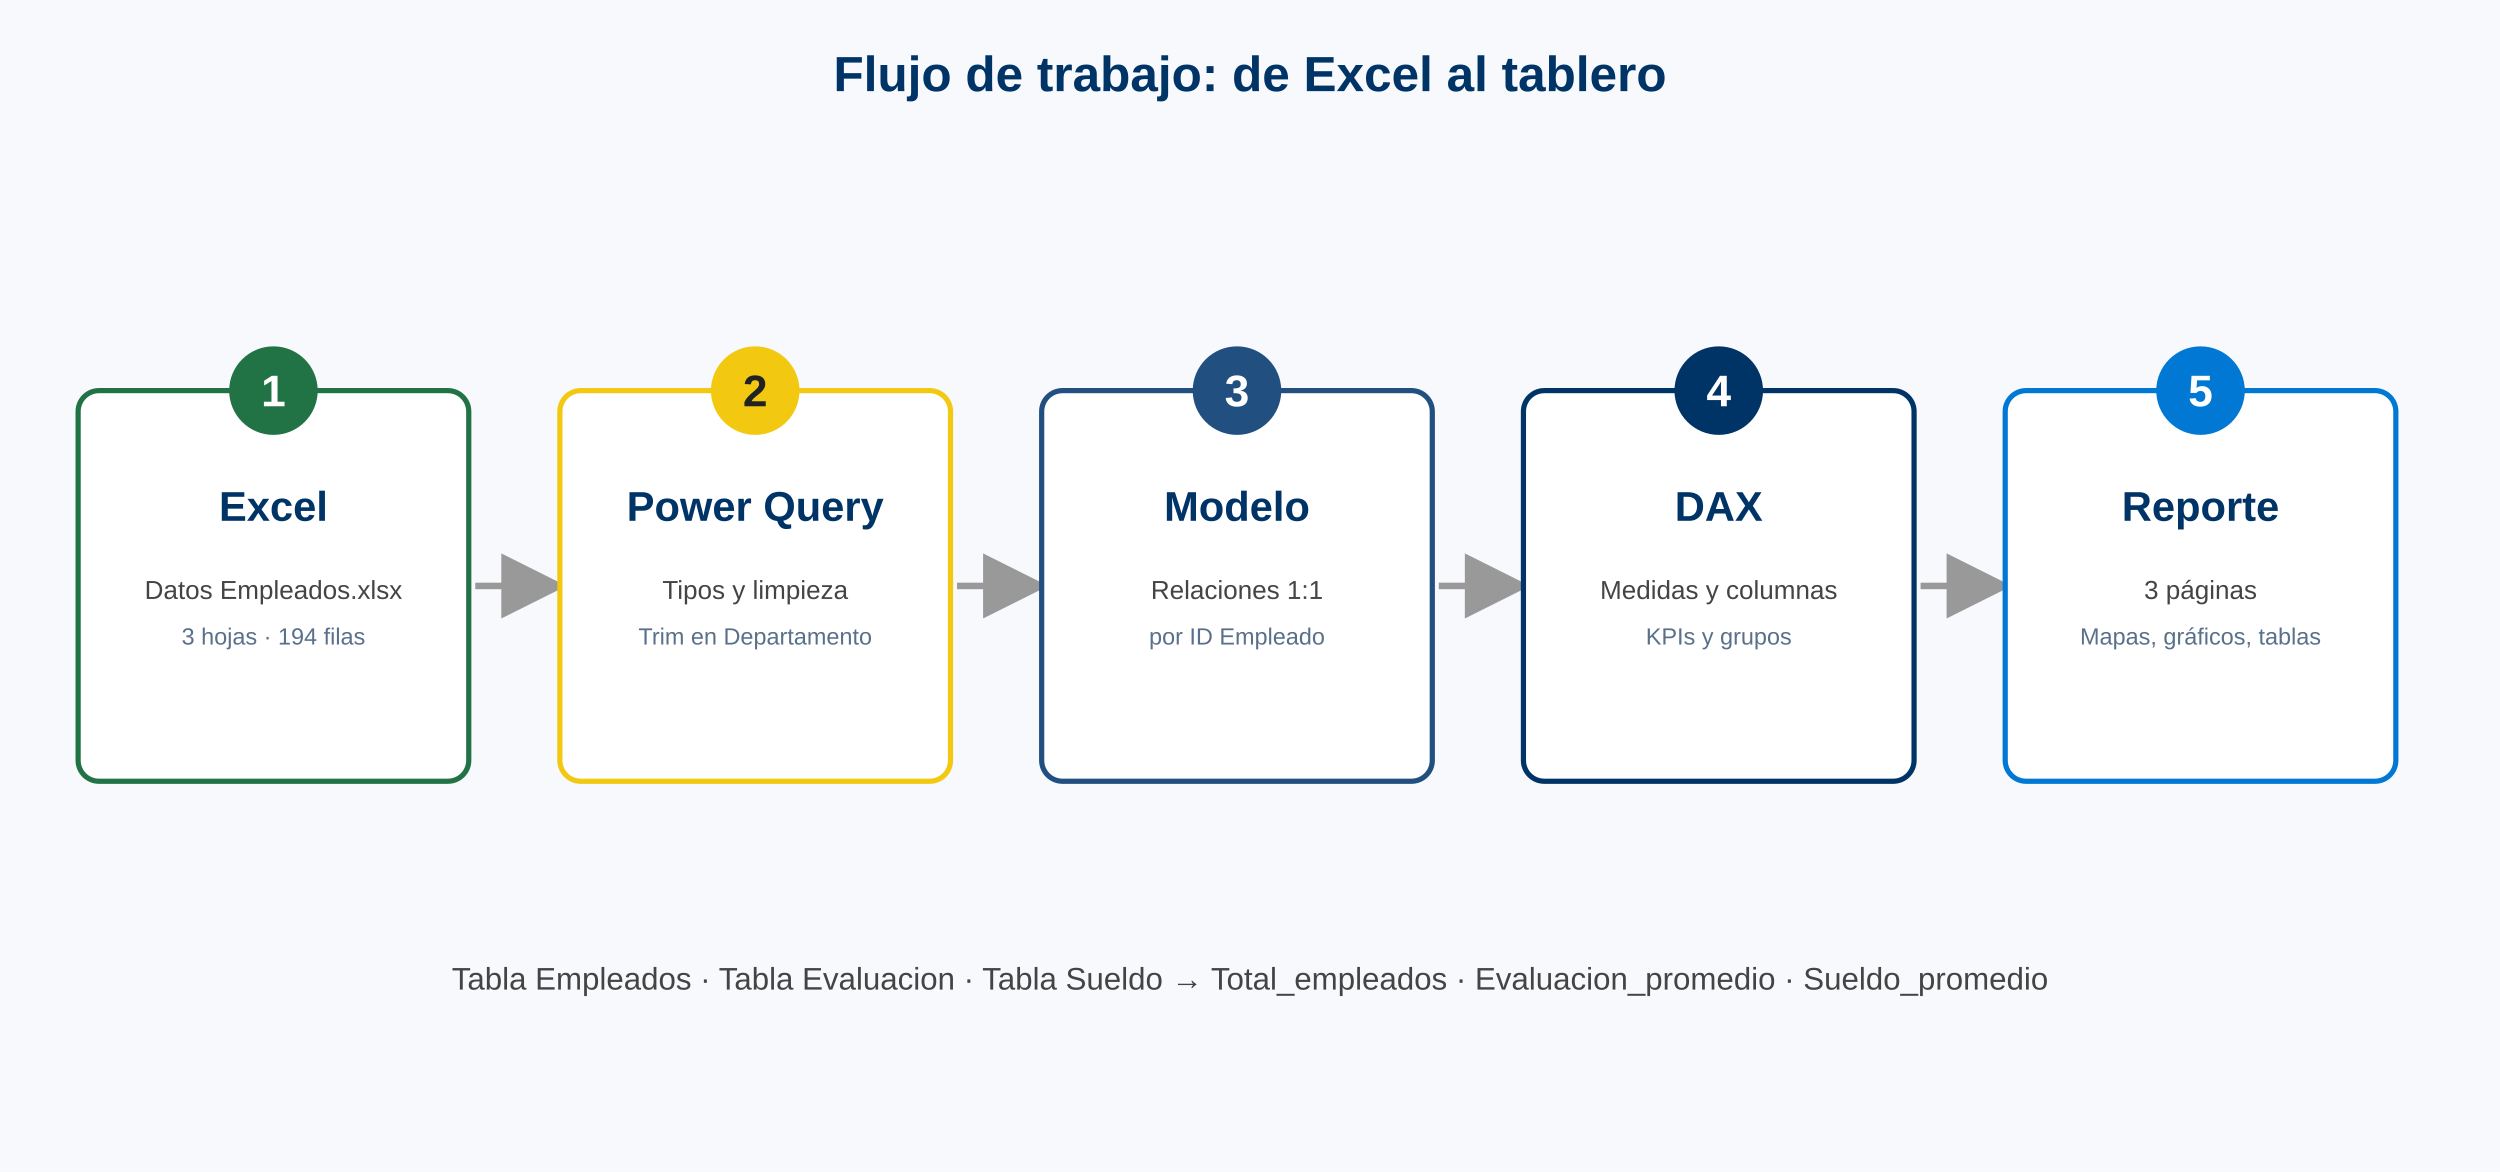
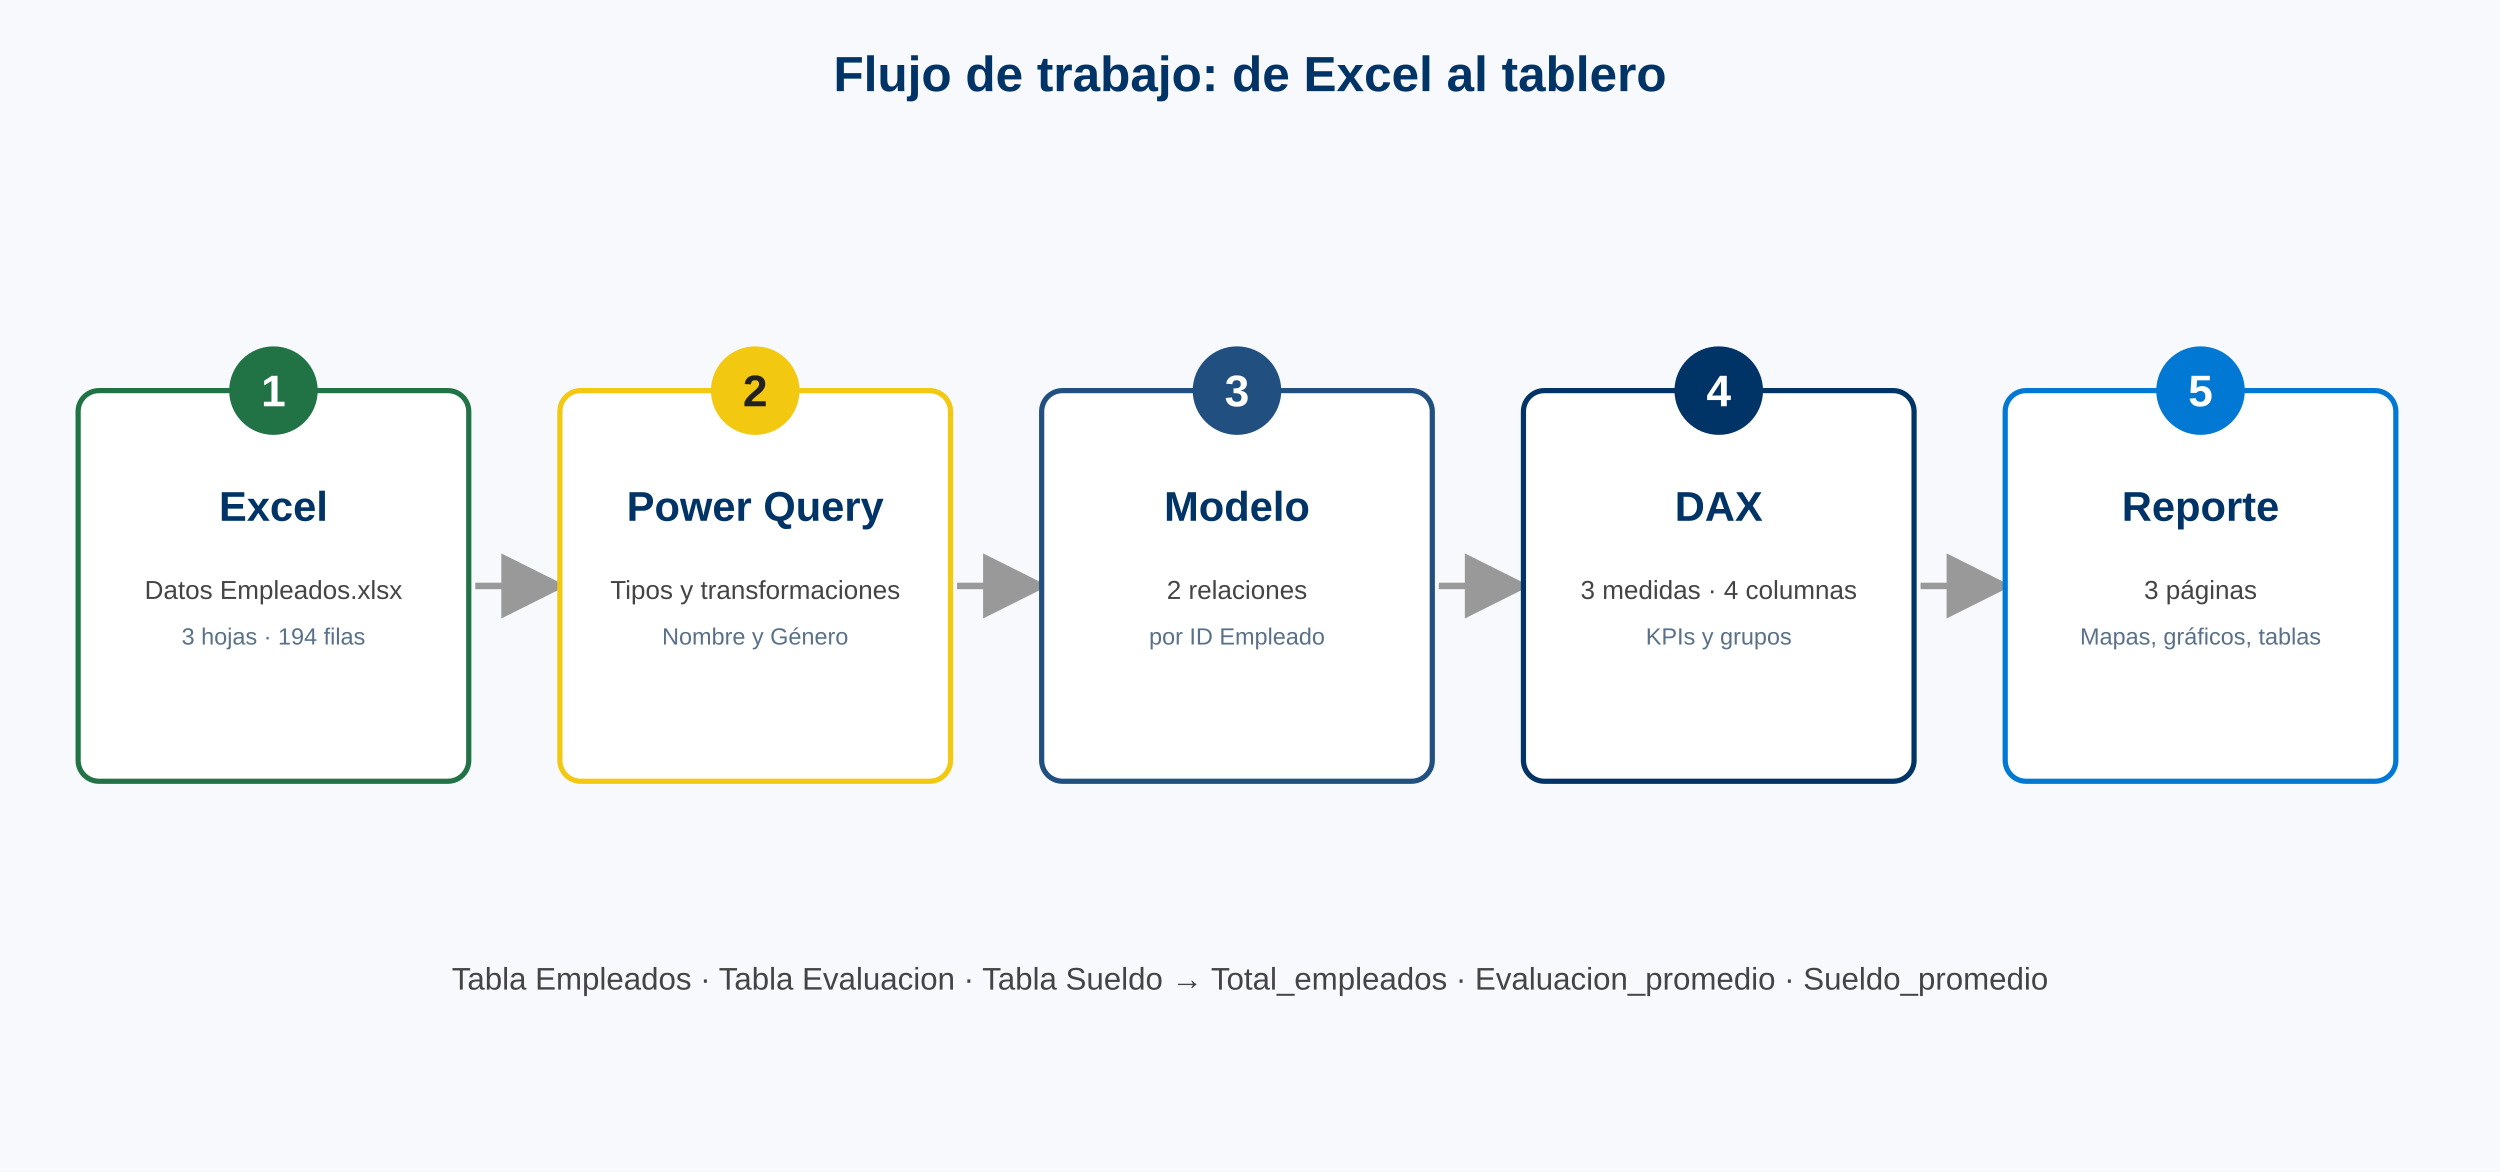
<svg xmlns="http://www.w3.org/2000/svg" viewBox="0 0 1920 900" width="1920" height="900" font-family="Segoe UI,Arial,sans-serif">
  <rect width="1920" height="900" fill="#f7f9fc" />
  <text x="960" y="70" font-size="38" fill="#003366" font-weight="800" text-anchor="middle">Flujo de trabajo: de Excel al tablero</text>
  <rect x="60" y="300" width="300" height="300" rx="16" fill="#fff" stroke="#217346" stroke-width="4" />
  <circle cx="210" cy="300" r="34" fill="#217346" />
  <text x="210" y="312" font-size="34" fill="#fff" font-weight="700" text-anchor="middle">1</text>
  <text x="210" y="400" font-size="32" fill="#003366" font-weight="700" text-anchor="middle">Excel</text>
  <text x="210" y="460" font-size="20" fill="#444" font-weight="normal" text-anchor="middle">Datos Empleados.xlsx</text>
  <text x="210" y="495" font-size="18" fill="#59708a" font-weight="normal" text-anchor="middle">3 hojas · 194 filas</text>
  <path d="M365,450 L425,450" stroke="#999" stroke-width="5" marker-end="url(#ar)" />
  <rect x="430" y="300" width="300" height="300" rx="16" fill="#fff" stroke="#F2C811" stroke-width="4" />
  <circle cx="580" cy="300" r="34" fill="#F2C811" />
  <text x="580" y="312" font-size="34" fill="#222" font-weight="700" text-anchor="middle">2</text>
  <text x="580" y="400" font-size="32" fill="#003366" font-weight="700" text-anchor="middle">Power Query</text>
-   <text x="580" y="460" font-size="20" fill="#444" font-weight="normal" text-anchor="middle">Tipos y limpieza</text>
-   <text x="580" y="495" font-size="18" fill="#59708a" font-weight="normal" text-anchor="middle">Trim en Departamento</text>
+   <text x="580" y="460" font-size="20" fill="#444" font-weight="normal" text-anchor="middle">Tipos y transformaciones</text>
+   <text x="580" y="495" font-size="18" fill="#59708a" font-weight="normal" text-anchor="middle">Nombre y Género</text>
  <path d="M735,450 L795,450" stroke="#999" stroke-width="5" marker-end="url(#ar)" />
  <rect x="800" y="300" width="300" height="300" rx="16" fill="#fff" stroke="#214F80" stroke-width="4" />
  <circle cx="950" cy="300" r="34" fill="#214F80" />
  <text x="950" y="312" font-size="34" fill="#fff" font-weight="700" text-anchor="middle">3</text>
  <text x="950" y="400" font-size="32" fill="#003366" font-weight="700" text-anchor="middle">Modelo</text>
-   <text x="950" y="460" font-size="20" fill="#444" font-weight="normal" text-anchor="middle">Relaciones 1:1</text>
+   <text x="950" y="460" font-size="20" fill="#444" font-weight="normal" text-anchor="middle">2 relaciones</text>
  <text x="950" y="495" font-size="18" fill="#59708a" font-weight="normal" text-anchor="middle">por ID Empleado</text>
  <path d="M1105,450 L1165,450" stroke="#999" stroke-width="5" marker-end="url(#ar)" />
  <rect x="1170" y="300" width="300" height="300" rx="16" fill="#fff" stroke="#003366" stroke-width="4" />
  <circle cx="1320" cy="300" r="34" fill="#003366" />
  <text x="1320" y="312" font-size="34" fill="#fff" font-weight="700" text-anchor="middle">4</text>
  <text x="1320" y="400" font-size="32" fill="#003366" font-weight="700" text-anchor="middle">DAX</text>
-   <text x="1320" y="460" font-size="20" fill="#444" font-weight="normal" text-anchor="middle">Medidas y columnas</text>
+   <text x="1320" y="460" font-size="20" fill="#444" font-weight="normal" text-anchor="middle">3 medidas · 4 columnas</text>
  <text x="1320" y="495" font-size="18" fill="#59708a" font-weight="normal" text-anchor="middle">KPIs y grupos</text>
  <path d="M1475,450 L1535,450" stroke="#999" stroke-width="5" marker-end="url(#ar)" />
  <rect x="1540" y="300" width="300" height="300" rx="16" fill="#fff" stroke="#0078D4" stroke-width="4" />
  <circle cx="1690" cy="300" r="34" fill="#0078D4" />
  <text x="1690" y="312" font-size="34" fill="#fff" font-weight="700" text-anchor="middle">5</text>
  <text x="1690" y="400" font-size="32" fill="#003366" font-weight="700" text-anchor="middle">Reporte</text>
  <text x="1690" y="460" font-size="20" fill="#444" font-weight="normal" text-anchor="middle">3 páginas</text>
  <text x="1690" y="495" font-size="18" fill="#59708a" font-weight="normal" text-anchor="middle">Mapas, gráficos, tablas</text>
  <defs>
    <marker id="ar" markerWidth="10" markerHeight="10" refX="8" refY="5" orient="auto">
      <path d="M0,0 L10,5 L0,10 z" fill="#999" />
    </marker>
  </defs>
  <text x="960" y="760" font-size="24" fill="#444" font-weight="normal" text-anchor="middle">Tabla Empleados · Tabla Evaluacion · Tabla Sueldo  →  Total_empleados · Evaluacion_promedio · Sueldo_promedio</text>
</svg>
